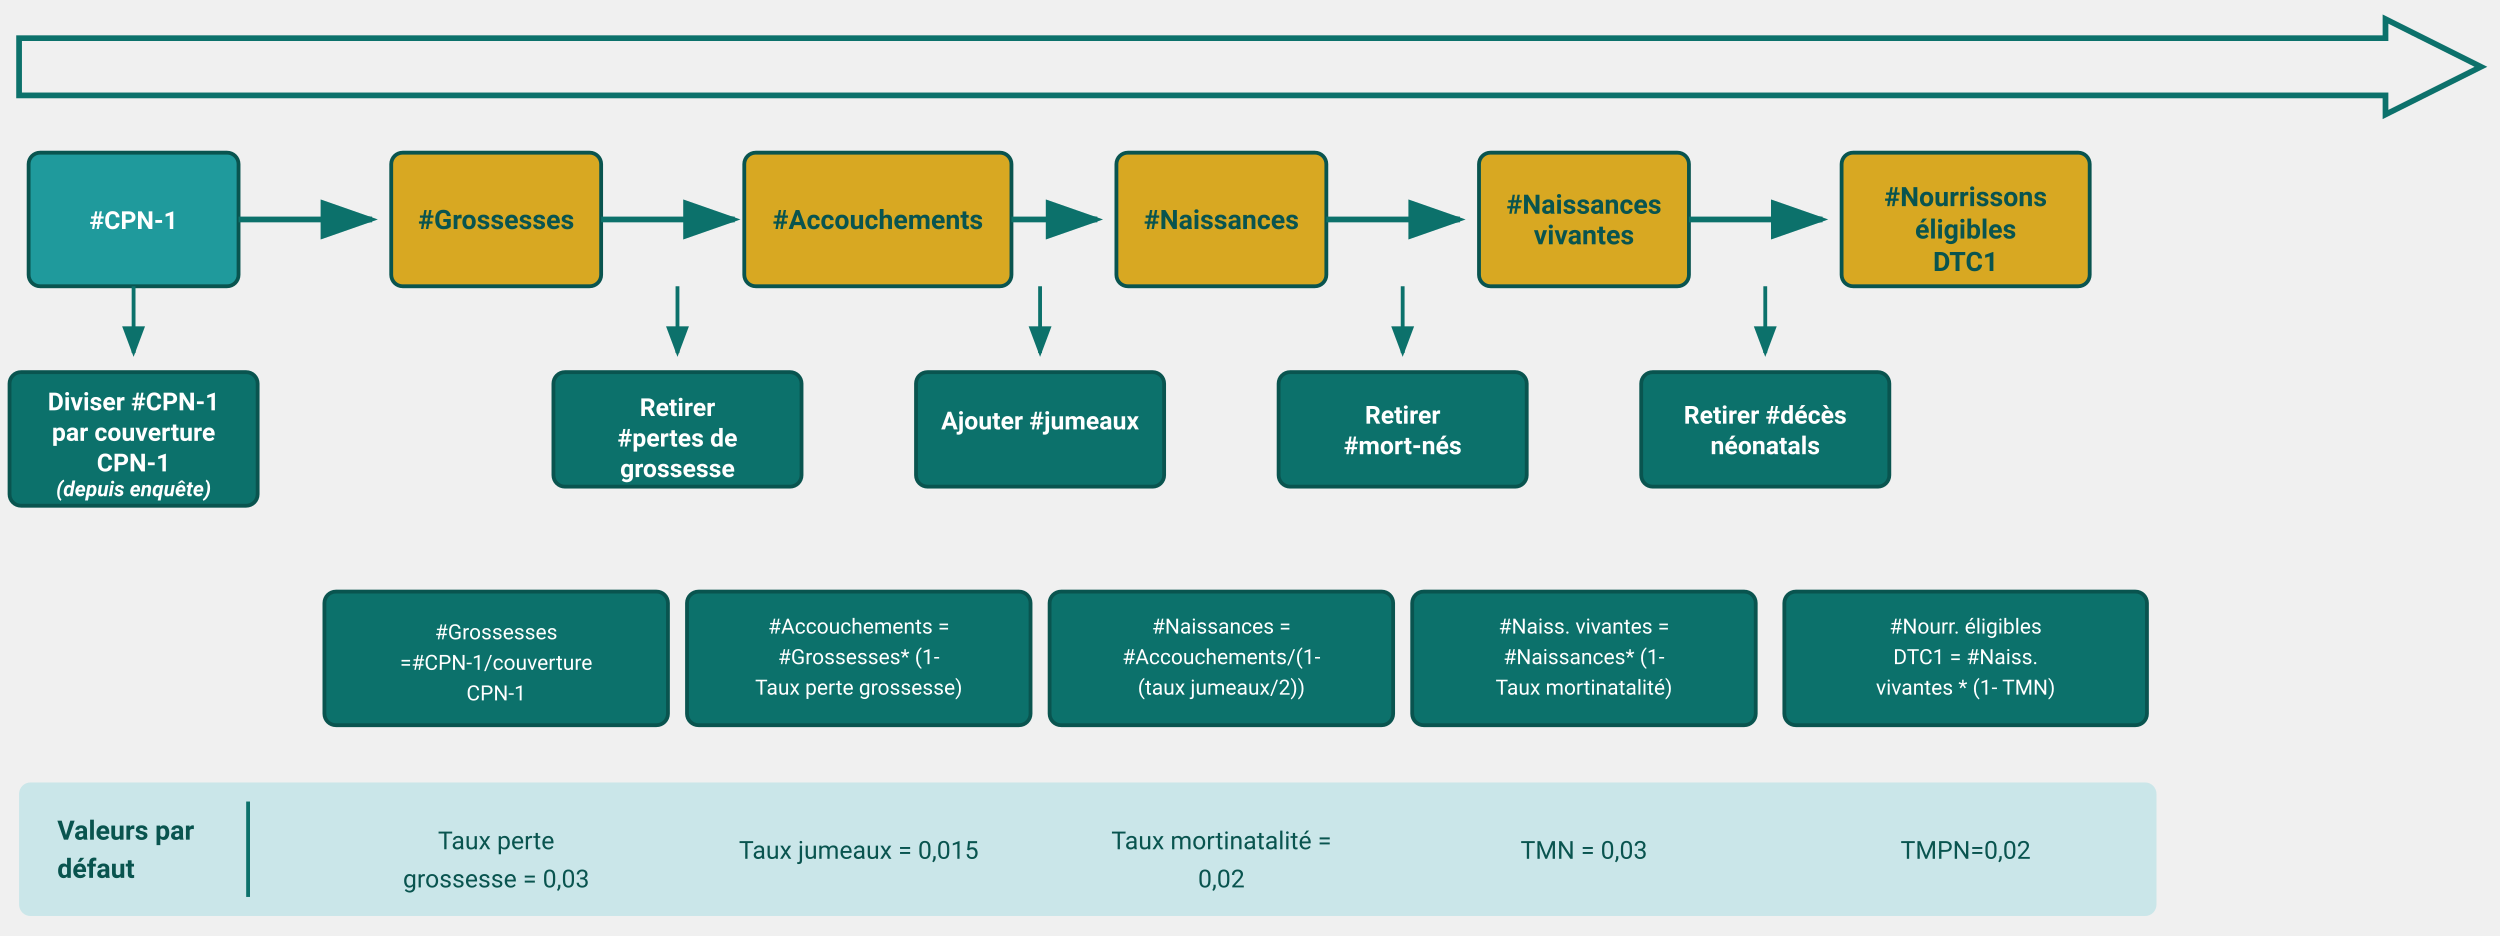
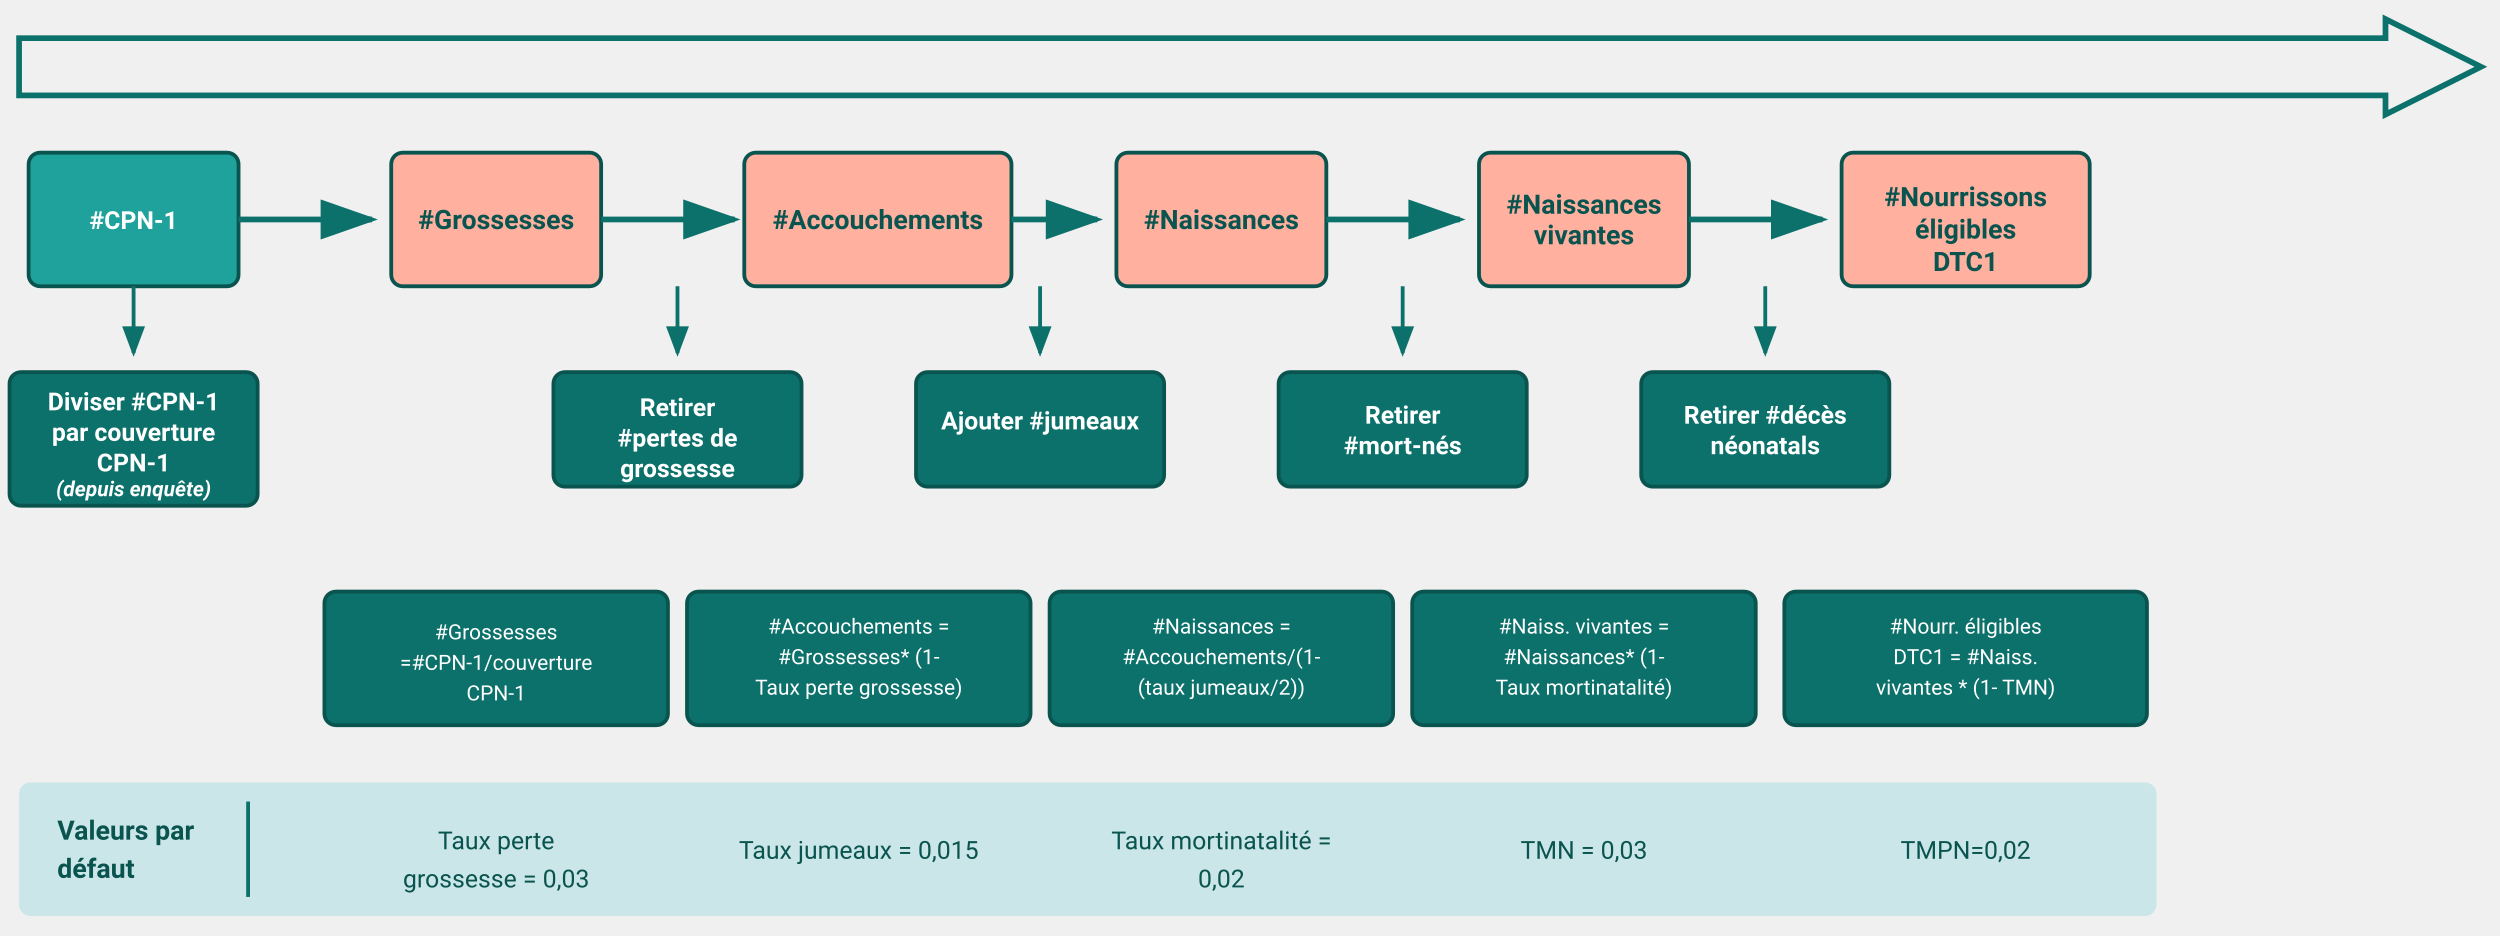
<svg xmlns="http://www.w3.org/2000/svg" viewBox="30 60 1310 490">
  <defs>
    <style>
      /* FASTR Brand Colors */
-       .box-anc { fill: #1F9A9C; stroke: #09544F; stroke-width: 2; }
-       .box-main { fill: #D8A822; stroke: #09544F; stroke-width: 2; }
-       .box-adjustment { fill: #0C716B; stroke: #09544F; stroke-width: 2; }
-       .box-formula { fill: #0C716B; stroke: #09544F; stroke-width: 2; }
+       .box-anc { fill: #1FA29C; stroke: #0A544F; stroke-width: 2; }
+       .box-main { fill: #FFB09F; stroke: #0A544F; stroke-width: 2; }
+       .box-adjustment { fill: #0C716B; stroke: #0A544F; stroke-width: 2; }
+       .box-formula { fill: #0C716B; stroke: #0A544F; stroke-width: 2; }

      .text-white { font-family: -apple-system, BlinkMacSystemFont, "Segoe UI", Roboto, sans-serif; font-size: 13px; font-weight: 600; fill: #ffffff; text-anchor: middle; }
-       .text-dark { font-family: -apple-system, BlinkMacSystemFont, "Segoe UI", Roboto, sans-serif; font-size: 14px; font-weight: 600; fill: #09544F; text-anchor: middle; }
+       .text-dark { font-family: -apple-system, BlinkMacSystemFont, "Segoe UI", Roboto, sans-serif; font-size: 14px; font-weight: 600; fill: #0A544F; text-anchor: middle; }
      .text-formula { font-family: -apple-system, BlinkMacSystemFont, "Segoe UI", Roboto, sans-serif; font-size: 11px; fill: #ffffff; text-anchor: middle; }

      .arrow-forward { stroke: #0C716B; stroke-width: 3; fill: none; marker-end: url(#arrowhead-teal); }
      .arrow-down { stroke: #0C716B; stroke-width: 2; fill: none; marker-end: url(#arrowhead-teal-small); }

      .title { font-family: -apple-system, BlinkMacSystemFont, "Segoe UI", Roboto, sans-serif; font-size: 28px; font-weight: 700; fill: #0C716B; }
-       .default-label { font-family: -apple-system, BlinkMacSystemFont, "Segoe UI", Roboto, sans-serif; font-size: 14px; font-weight: 700; fill: #09544F; }
-       .default-value { font-family: -apple-system, BlinkMacSystemFont, "Segoe UI", Roboto, sans-serif; font-size: 13px; fill: #09544F; }
+       .default-label { font-family: -apple-system, BlinkMacSystemFont, "Segoe UI", Roboto, sans-serif; font-size: 14px; font-weight: 700; fill: #0A544F; }
+       .default-value { font-family: -apple-system, BlinkMacSystemFont, "Segoe UI", Roboto, sans-serif; font-size: 13px; fill: #0A544F; }
      .footnote { font-family: -apple-system, BlinkMacSystemFont, "Segoe UI", Roboto, sans-serif; font-size: 11px; fill: #666; }
    </style>
    <marker id="arrowhead-teal" markerWidth="10" markerHeight="7" refX="9" refY="3.5" orient="auto">
      <polygon points="0 0, 10 3.5, 0 7" fill="#0C716B" />
    </marker>
    <marker id="arrowhead-teal-small" markerWidth="8" markerHeight="6" refX="7" refY="3" orient="auto">
      <polygon points="0 0, 8 3, 0 6" fill="#0C716B" />
    </marker>
  </defs>
  <polygon points="40,80 1280,80 1280,70 1330,95 1280,120 1280,110 40,110" fill="none" stroke="#0C716B" stroke-width="3" />
  <rect class="box-anc" x="45" y="140" width="110" height="70" rx="6" />
  <text class="text-white" x="100" y="180">#CPN-1</text>
  <line class="arrow-forward" x1="155" y1="175" x2="225" y2="175" />
  <rect class="box-main" x="235" y="140" width="110" height="70" rx="6" />
  <text class="text-dark" x="290" y="180">#Grossesses</text>
  <line class="arrow-forward" x1="345" y1="175" x2="415" y2="175" />
  <rect class="box-main" x="420" y="140" width="140" height="70" rx="6" />
  <text class="text-dark" x="490" y="180">#Accouchements</text>
  <line class="arrow-forward" x1="560" y1="175" x2="605" y2="175" />
  <rect class="box-main" x="615" y="140" width="110" height="70" rx="6" />
  <text class="text-dark" x="670" y="180">#Naissances</text>
  <line class="arrow-forward" x1="725" y1="175" x2="795" y2="175" />
  <rect class="box-main" x="805" y="140" width="110" height="70" rx="6" />
  <text class="text-dark" x="860" y="172">#Naissances</text>
  <text class="text-dark" x="860" y="188">vivantes</text>
  <line class="arrow-forward" x1="915" y1="175" x2="985" y2="175" />
  <rect class="box-main" x="995" y="140" width="130" height="70" rx="6" />
  <text class="text-dark" x="1060" y="168">#Nourrissons</text>
  <text class="text-dark" x="1060" y="185">éligibles</text>
  <text class="text-dark" x="1060" y="202">DTC1</text>
  <line class="arrow-down" x1="100" y1="210" x2="100" y2="245" />
  <rect class="box-adjustment" x="35" y="255" width="130" height="70" rx="6" />
  <text class="text-white" x="100" y="275">Diviser #CPN-1</text>
  <text class="text-white" x="100" y="291">par couverture</text>
  <text class="text-white" x="100" y="307">CPN-1</text>
  <text class="text-white" x="100" y="320" style="font-size:11px;font-style:italic">(depuis enquête)</text>
  <line class="arrow-down" x1="385" y1="210" x2="385" y2="245" />
  <rect class="box-adjustment" x="320" y="255" width="130" height="60" rx="6" />
  <text class="text-white" x="385" y="278">Retirer</text>
  <text class="text-white" x="385" y="294">#pertes de</text>
  <text class="text-white" x="385" y="310">grossesse</text>
  <line class="arrow-down" x1="575" y1="210" x2="575" y2="245" />
  <rect class="box-adjustment" x="510" y="255" width="130" height="60" rx="6" />
  <text class="text-white" x="575" y="285">Ajouter #jumeaux</text>
  <line class="arrow-down" x1="765" y1="210" x2="765" y2="245" />
  <rect class="box-adjustment" x="700" y="255" width="130" height="60" rx="6" />
  <text class="text-white" x="765" y="282">Retirer</text>
  <text class="text-white" x="765" y="298">#mort-nés</text>
  <line class="arrow-down" x1="955" y1="210" x2="955" y2="245" />
  <rect class="box-adjustment" x="890" y="255" width="130" height="60" rx="6" />
  <text class="text-white" x="955" y="282">Retirer #décès</text>
  <text class="text-white" x="955" y="298">néonatals</text>
  <rect class="box-formula" x="200" y="370" width="180" height="70" rx="6" />
  <text class="text-formula" x="290" y="395">#Grossesses</text>
  <text class="text-formula" x="290" y="411">=#CPN-1/couverture</text>
  <text class="text-formula" x="290" y="427">CPN-1</text>
  <rect class="box-formula" x="390" y="370" width="180" height="70" rx="6" />
  <text class="text-formula" x="480" y="392">#Accouchements =</text>
  <text class="text-formula" x="480" y="408">#Grossesses* (1-</text>
  <text class="text-formula" x="480" y="424">Taux perte grossesse)</text>
  <rect class="box-formula" x="580" y="370" width="180" height="70" rx="6" />
  <text class="text-formula" x="670" y="392">#Naissances =</text>
  <text class="text-formula" x="670" y="408">#Accouchements/(1-</text>
  <text class="text-formula" x="670" y="424">(taux jumeaux/2))</text>
  <rect class="box-formula" x="770" y="370" width="180" height="70" rx="6" />
  <text class="text-formula" x="860" y="392">#Naiss. vivantes =</text>
  <text class="text-formula" x="860" y="408">#Naissances* (1-</text>
  <text class="text-formula" x="860" y="424">Taux mortinatalité)</text>
  <rect class="box-formula" x="965" y="370" width="190" height="70" rx="6" />
  <text class="text-formula" x="1060" y="392">#Nourr. éligibles</text>
  <text class="text-formula" x="1060" y="408">DTC1 = #Naiss.</text>
  <text class="text-formula" x="1060" y="424">vivantes * (1- TMN)</text>
  <rect x="40" y="470" width="1120" height="70" fill="#CAE6E9" rx="6" />
  <text class="default-label" x="60" y="500">Valeurs par</text>
  <text class="default-label" x="60" y="520">défaut</text>
  <line x1="160" y1="480" x2="160" y2="530" stroke="#0C716B" stroke-width="2" />
  <text class="default-value" x="290" y="505" text-anchor="middle">Taux perte</text>
  <text class="default-value" x="290" y="525" text-anchor="middle">grossesse = 0,03</text>
  <text class="default-value" x="480" y="510" text-anchor="middle">Taux jumeaux = 0,015</text>
  <text class="default-value" x="670" y="505" text-anchor="middle">Taux mortinatalité =</text>
  <text class="default-value" x="670" y="525" text-anchor="middle">0,02</text>
  <text class="default-value" x="860" y="510" text-anchor="middle">TMN = 0,03</text>
  <text class="default-value" x="1060" y="510" text-anchor="middle">TMPN=0,02</text>
</svg>
